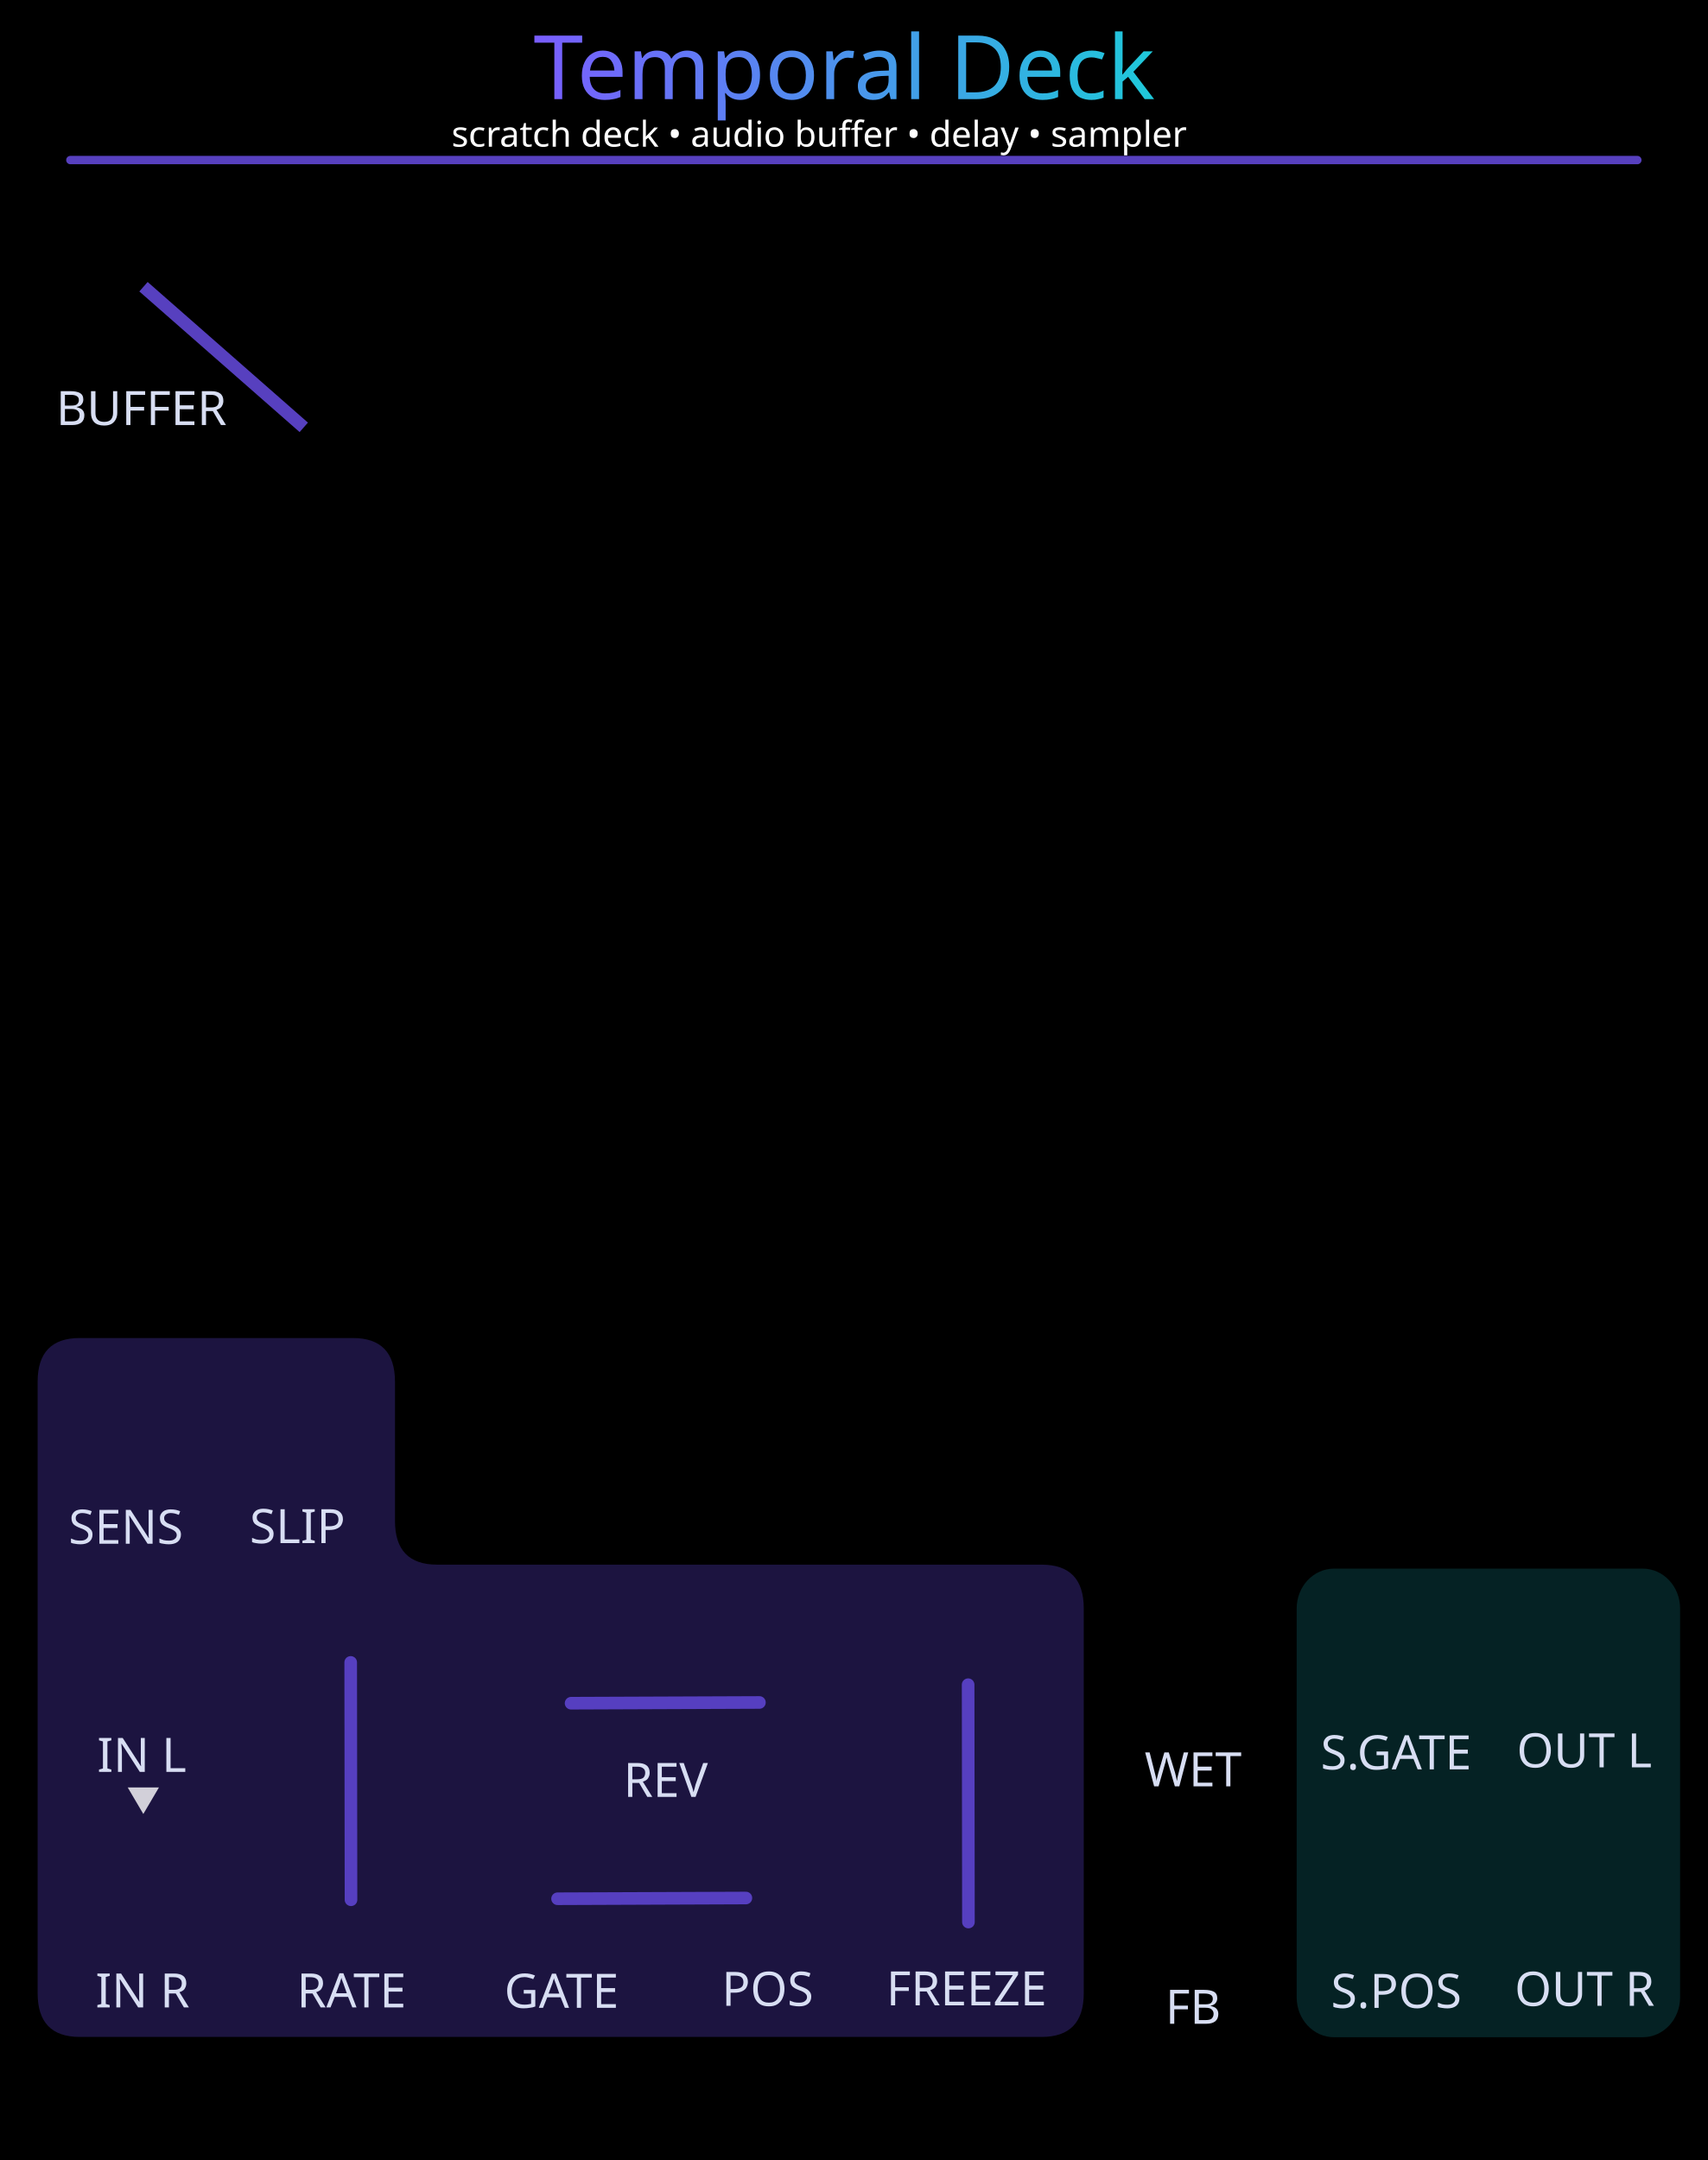
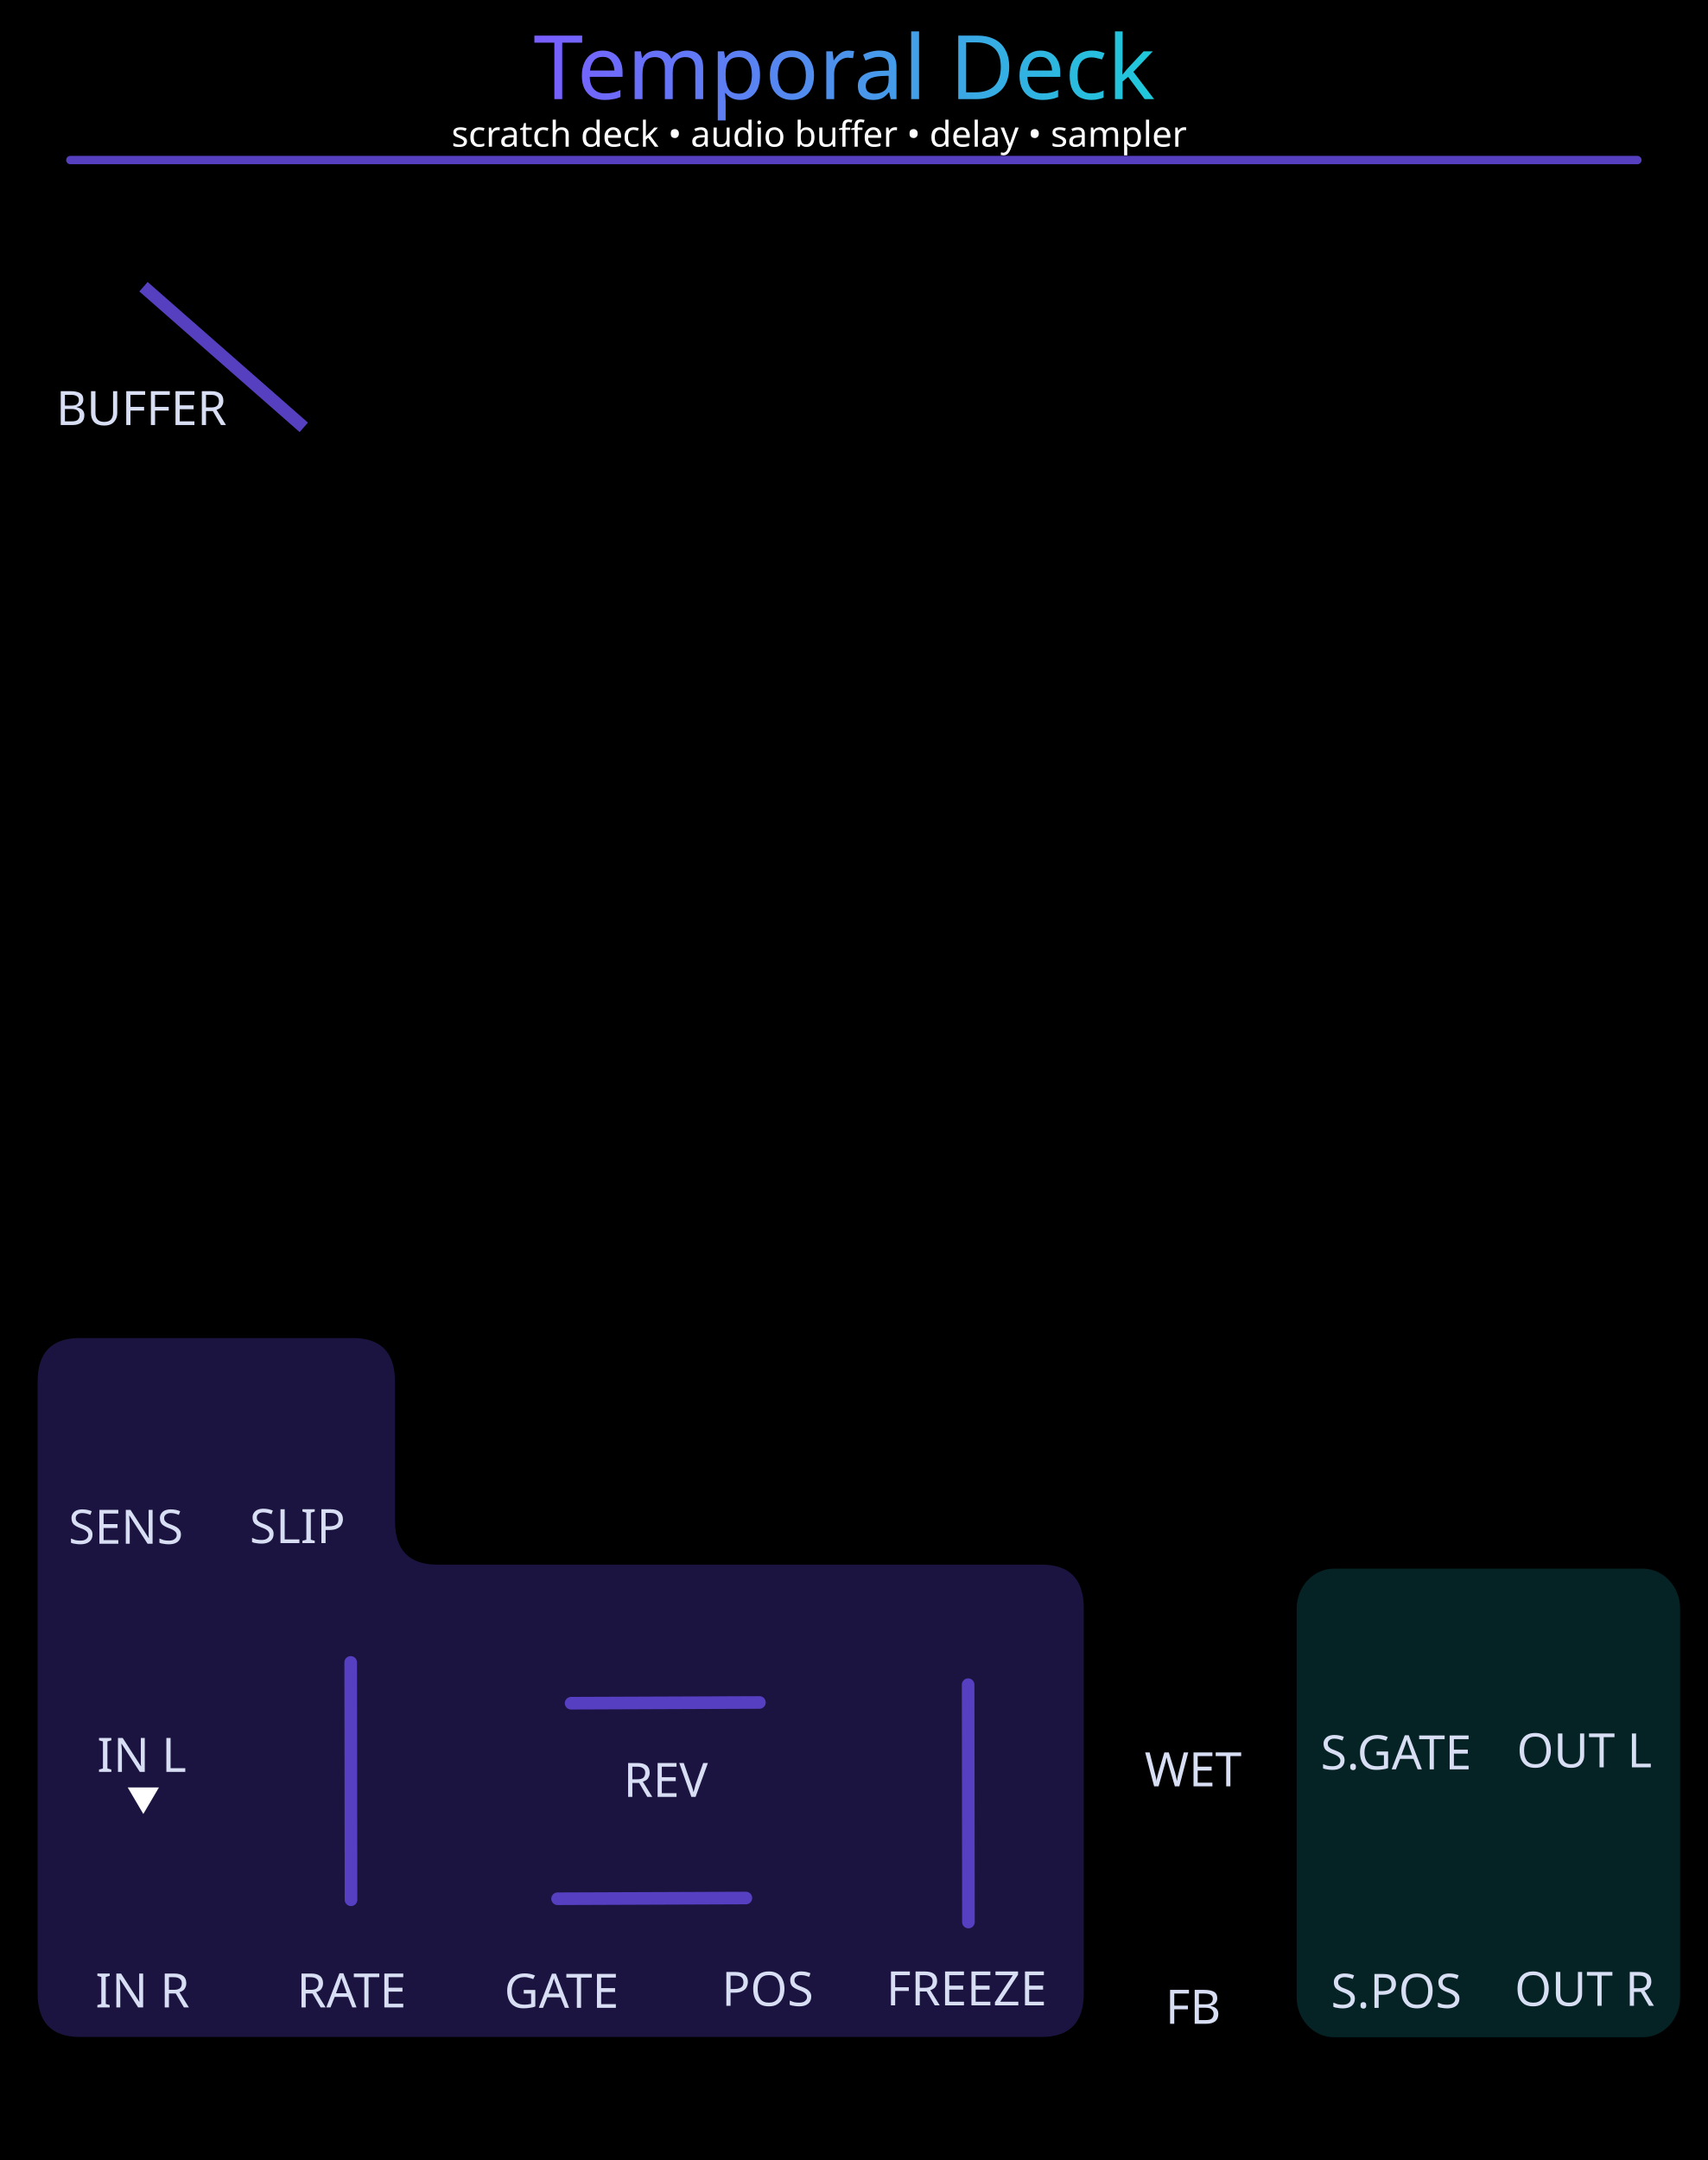
<svg xmlns="http://www.w3.org/2000/svg" xmlns:xlink="http://www.w3.org/1999/xlink" height="128.5mm" version="1.1" viewBox="0 0 101.6 128.5" width="101.6mm" id="svg1713">
  <defs id="defs1527">
    <linearGradient id="linearGradient72">
      <stop style="stop-color:#7a5cff;stop-opacity:1;" offset="0" id="stop72" />
      <stop style="stop-color:#1cccd9;stop-opacity:1;" offset="1" id="stop73" />
    </linearGradient>
    <linearGradient id="linearGradient3">
      <stop style="stop-color:#7a5cff;stop-opacity:1;" offset="0" id="stop3" />
      <stop style="stop-color:#1cccd9;stop-opacity:1;" offset="1" id="stop4" />
    </linearGradient>
    <linearGradient xlink:href="#linearGradient3" id="linearGradient4" x1="34.297" y1="9.213" x2="72.601" y2="9.365" gradientUnits="userSpaceOnUse" gradientTransform="translate(-2.890327,-2.244357)" />
    <linearGradient id="bgGrad" x1="0" y1="0" x2="0" y2="1" gradientUnits="objectBoundingBox">
      <stop offset="0%" stop-color="#0b0d10" id="stop1" />
      <stop offset="50%" stop-color="#10141a" id="stop2" />
      <stop offset="100%" stop-color="#07080a" id="stop3-6" />
    </linearGradient>
    <linearGradient xlink:href="#linearGradient72" id="linearGradient74" gradientUnits="userSpaceOnUse" gradientTransform="translate(-1.623368,0.6522895)" x1="41.355" y1="125.289" x2="63.491" y2="125.289" />
  </defs>
  <g id="panel_art" style="display:inline">
    <g id="theme_background">
      <rect x="0" y="3.5527137e-15" width="101.93" height="128.5" rx="0" ry="0" fill="#000000" id="black_background" style="display:inline;fill:#000000;stroke-width:0.001" />
    </g>
    <rect fill="#0e1016" height="128.5" rx="0" ry="0" stroke="#23283a" stroke-width="0.8" width="101.6" x="0" y="0" id="rect1529" style="display:none;fill:#101319;fill-opacity:1" />
    <g id="plasma_conduit_anchors">
      <path d="m 8.537,17.057 9.536,8.366" stroke="url(#accentGrad)" stroke-width="0.351" stroke-linecap="round" opacity="0.55" fill="none" id="rate_connector-8" style="display:inline;opacity:1;stroke:#5740bf;stroke-width:0.75;stroke-linecap:butt;stroke-dasharray:none;stroke-opacity:1" />
      <path d="m 20.865,98.898 0.018,14.12" stroke="url(#accentGrad)" stroke-width="0.351" stroke-linecap="round" opacity="0.55" fill="none" id="rate_connector" style="display:inline;opacity:1;stroke:#5740bf;stroke-width:0.75;stroke-dasharray:none;stroke-opacity:1" />
      <path d="m 57.599,100.224 0.018,14.12" stroke="url(#accentGrad)" stroke-width="0.351" stroke-linecap="round" opacity="0.55" fill="none" id="freeze_connector" style="display:inline;opacity:1;stroke:#5740bf;stroke-width:0.75;stroke-dasharray:none;stroke-opacity:1" />
      <path d="m 44.377,112.914 -11.205,0.044" stroke="url(#accentGrad)" stroke-width="0.351" stroke-linecap="round" opacity="0.55" fill="none" id="gate_and_pos_connector" style="display:inline;opacity:1;stroke:#5740bf;stroke-width:0.75;stroke-dasharray:none;stroke-opacity:1" />
      <path d="m 45.182,101.281 -11.205,0.044" stroke="url(#accentGrad)" stroke-width="0.351" stroke-linecap="round" opacity="0.55" fill="none" id="rev_and_rev" style="display:inline;stroke:#5740bf;stroke-width:0.75;stroke-dasharray:none;stroke-opacity:1;opacity:1" />
    </g>
    <rect fill="none" height="125.3" rx="1.6" ry="1.6" stroke="#1a1f2a" stroke-width="0.4" width="98.4" x="1.6" y="1.6" id="gray_border_inner" style="display:none" />
    <g id="panel_buffer_display" style="display:inline">
      <path d="m 9.964,54.363 a 40.832,41.008 0 0 1 81.664,0" fill="none" opacity="0.75" stroke="#7e50c7" stroke-linecap="round" stroke-width="6.151" id="path1571" style="display:none;opacity:0.33;fill:none;fill-opacity:1;stroke:#1cccd9;stroke-width:5.611;stroke-dasharray:none;stroke-opacity:0.5" />
      <path d="m 17.8,62.1 c 0,-18.225 14.775,-33 33,-33 18.225,0 33,14.775 33,33" fill="none" opacity="1" stroke="#f4d24b" stroke-linecap="round" stroke-width="3.7" id="path1573" style="display:none" />
    </g>
    <g id="glass" style="display:inline">
      <g id="glass_output">
        <rect fill="#13233a" height="27.879" rx="2.224" ry="2.372" stroke="#47a0ff" stroke-width="0.593" width="22.812" x="77.146" y="93.318" id="outputs" style="display:inline;opacity:0.33;fill:#1cccd9;fill-opacity:0.5;stroke:none;stroke-opacity:1" />
      </g>
      <g id="glass_input">
        <path d="M 4.746,79.6           H 20.993           Q 23.5,79.6 23.5,82.2           V 90.482           Q 23.5,93.082 26.007,93.082           H 61.971           Q 64.478,93.082 64.478,95.682           V 118.579           Q 64.478,121.179 61.971,121.179           H 4.746           Q 2.239,121.179 2.239,118.579           V 82.2           Q 2.239,79.6 4.746,79.6           Z" fill="#241935" stroke="#7e50c7" stroke-width="0.442" id="inputs" style="display:inline;opacity:0.33;fill:#553ec1;fill-opacity:1;stroke:none" />
      </g>
    </g>
    <path d="M 4.186,9.522 H 97.414" stroke="url(#accentGrad)" stroke-width="0.498" stroke-linecap="round" opacity="0.55" fill="none" id="top_horizontal_line" style="display:inline;opacity:1;stroke:#5740bf;stroke-opacity:1" />
    <g id="waves_layer" style="display:none;opacity:0.5" transform="matrix(0.01000001,0,0,0.01,-1.7562905e-5,1.424617)">
      <g id="branding_wave_left" transform="matrix(1.72,0,0,1.72,2416.919,11996.75)" style="display:inline">
        <path style="fill:#4995ec" d="m 0,413.249 c 0,0 99.571,-7.286 135.999,-84.999 36.428,-77.713 30.357,-229.499 207.642,-229.499 38.871,0 81.438,18.386 104.731,34.602 116.875,81.362 61.625,248.326 -75.589,205.523 0,0 49.786,-2.125 49.786,-67.697 0,-65.572 -82.091,-75.285 -94.714,-20.643 -8.992,38.927 -3.643,156.643 167.571,162.713" id="path149" />
        <path style="fill:#7a5cff" d="m 372.784,338.875 c 42.5,0 125.678,-65.875 75.213,-144.378 C 412.71,139.6 316.321,128.5 247.714,197.107 179.179,265.642 219.7,398.411 0.644,413.201 9.193,412.412 101.283,402.321 136,328.25 172.429,250.536 166.357,98.751 343.642,98.751 c 38.869,0 81.43,18.384 104.731,34.607 116.874,81.357 61.625,248.321 -75.589,205.517 z" id="path151" />
        <path style="fill:#1cccd9" d="M 495.426,413.249 H 268.433 C 242.935,402.664 232.851,365.455 246.5,310.035 c 15.166,-61.576 44.686,-94.762 88.642,-101.999 26.411,-4.347 46.895,4.299 59.973,12.945 -25.087,-13.418 -59.464,-4.238 -67.259,29.556 -8.998,38.929 -3.644,156.641 167.57,162.712 z" id="path155" />
      </g>
      <g id="branding_wave_right" transform="matrix(-1.72,0,0,1.72,7743.074,11996.75)" style="display:inline">
        <path style="fill:#4995ec" d="m 0,413.249 c 0,0 99.571,-7.286 135.999,-84.999 36.428,-77.713 30.357,-229.499 207.642,-229.499 38.871,0 81.438,18.386 104.731,34.602 116.875,81.362 61.625,248.326 -75.589,205.523 0,0 49.786,-2.125 49.786,-67.697 0,-65.572 -82.091,-75.285 -94.714,-20.643 -8.992,38.927 -3.643,156.643 167.571,162.713" id="path158" />
        <path style="fill:#7a5cff" d="m 372.784,338.875 c 42.5,0 125.678,-65.875 75.213,-144.378 C 412.71,139.6 316.321,128.5 247.714,197.107 179.179,265.642 219.7,398.411 0.644,413.201 9.193,412.412 101.283,402.321 136,328.25 172.429,250.536 166.357,98.751 343.642,98.751 c 38.869,0 81.43,18.384 104.731,34.607 116.874,81.357 61.625,248.321 -75.589,205.517 z" id="path160" />
        <path style="fill:#1cccd9" d="M 495.426,413.249 H 268.433 C 242.935,402.664 232.851,365.455 246.5,310.035 c 15.166,-61.576 44.686,-94.762 88.642,-101.999 26.411,-4.347 46.895,4.299 59.973,12.945 -25.087,-13.418 -59.464,-4.238 -67.259,29.556 -8.998,38.929 -3.644,156.641 167.57,162.712 z" id="path164" />
      </g>
    </g>
-     <path d="M 8.527,107.916 7.597,106.335 h 1.86 z" id="Normal_L_R" style="font-size:3.175px;font-family:'Cascadia Mono';-inkscape-font-specification:'Cascadia Mono, @wght=700';font-variation-settings:'wght' 700;opacity:1;fill:#ffffff;fill-opacity:0.8;fill-rule:evenodd;stroke:none;stroke-width:1.144;stroke-linejoin:round;stroke-opacity:1" aria-label="▼" />
  </g>
  <g id="components" style="display:none">
    <circle cx="8.408" cy="17.086" id="BUFFER" r="4" style="display:inline;fill:#ff0000;fill-opacity:1" />
    <circle cx="20.889" cy="99.226" id="RATE" r="4" style="fill:#ff0000;fill-opacity:1" />
    <circle cx="7.459" cy="84.67" id="SENSITIVITY" r="4" style="display:inline;fill:#ff0000;fill-opacity:1" />
    <circle cx="70.982" cy="98.872" id="MIX" r="4" style="fill:#ff0000;fill-opacity:1" />
    <circle cx="70.982" cy="112.996" id="FEEDBACK" r="4" style="fill:#ff0000;fill-opacity:1" />
    <circle cx="57.5" cy="101.1" id="FREEZE" r="4" style="fill:#ff0000;fill-opacity:1" />
    <circle cx="45.6" cy="101.1" id="REVERSE" r="4" style="fill:#ff0000;fill-opacity:1" />
    <circle cx="17.7" cy="86.8" id="SLIP" r="4" style="fill:#ff0000;fill-opacity:1" />
    <circle cx="57.5" cy="95.3" id="FREEZE_LIGHT" r="1.45" style="fill:#ff00ff;fill-opacity:1" />
    <circle cx="45.6" cy="95.3" id="REVERSE_LIGHT" r="1.45" style="fill:#ff00ff;fill-opacity:1" />
    <circle cx="17.7" cy="82.4" id="SLIP_LIGHT" r="1.45" style="fill:#ff00ff;fill-opacity:1" />
    <circle cx="98.95" cy="24.416" id="LONGPLAY_CACHE_STATUS_LIGHT" r="1.45" style="fill:#c148ff;fill-opacity:1" />
    <circle cx="45.665" cy="112.9" id="POSITION_CV" r="4.15" style="fill:#00ff00;fill-opacity:1" />
    <circle cx="20.905" cy="112.9" id="RATE_CV" r="4.15" style="fill:#00ff00;fill-opacity:1" />
    <circle cx="8.478" cy="112.9" id="INPUT_R" r="4.15" style="fill:#00ff00;fill-opacity:1" />
    <circle cx="8.437" cy="99.012" id="INPUT_L" r="4.15" style="fill:#00ff00;fill-opacity:1" />
    <circle cx="33.403" cy="112.9" id="SCRATCH_GATE" r="4.15" style="fill:#00ff00;fill-opacity:1" />
    <circle cx="57.5" cy="112.9" id="FREEZE_GATE" r="4.15" style="fill:#00ff00;fill-opacity:1" />
    <circle cx="33.403" cy="101.25" id="REV_CV" r="4.15" style="fill:#00ff00;fill-opacity:1" />
    <circle cx="94.241" cy="99.012" id="OUTPUT_L" r="4.15" style="fill:#0000ff;fill-opacity:1" />
    <circle cx="94.2" cy="113.146" id="OUTPUT_R" r="4.15" style="fill:#0000ff;fill-opacity:1;stroke:none" />
    <circle cx="83.037" cy="99.135" id="S_GATE_O" r="4.15" style="display:inline;fill:#0000ff;fill-opacity:1" />
    <circle cx="82.996" cy="113.269" id="S_POS_O" r="4.15" style="display:inline;fill:#0000ff;fill-opacity:1;stroke:none" />
    <circle cx="92.28" cy="66.562" id="CARTRIDGE_CYCLE" r="1.9" style="display:inline;fill:#ff9900;fill-opacity:1;stroke:none" />
    <circle cx="98.5" cy="34.9" id="TD_SCOPE_SPAWN" r="1.9" style="display:inline;fill:#ff9900;fill-opacity:1;stroke:none" />
    <rect x="21.896" y="123.382" width="13.067" height="5.118" id="BRANDING_WAVE_LEFT_RASTER" />
    <rect x="66.637" y="123.382" width="13.067" height="5.118" id="BRANDING_WAVE_RIGHT_RASTER" />
    <rect x="34.44" y="119.431" width="32.719" height="12.241" id="BRANDING_LEVIATHAN_LOGO_RASTER" />
  </g>
  <g id="custom_anchors" style="display:inline;fill:#807955;fill-opacity:1;stroke:none;stroke-opacity:1">
    <circle cx="50.8" cy="53.972" fill="none" id="PLATTER_AREA" r="37.031" stroke="#ffffff" stroke-width="0.251" style="display:none;fill:#807955;fill-opacity:1;stroke:none;stroke-opacity:1" />
  </g>
  <g id="labels" style="display:inline">
    <text fill="#d8def3" font-family="Orbitron, sans-serif" font-size="2.2px" text-anchor="middle" x="8.408" y="25.286" id="text1545" style="font-style:normal;font-variant:normal;font-weight:normal;font-stretch:normal;font-size:2.822px;font-family:Rubik;-inkscape-font-specification:'Rubik, @wght=400';font-variant-ligatures:normal;font-variant-caps:normal;font-variant-numeric:normal;font-variant-east-asian:normal;font-variation-settings:'wght' 400">BUFFER</text>
-     <text fill="#d8def3" font-family="Orbitron, sans-serif" font-size="2.2px" text-anchor="middle" x="70.982" y="106.272" id="text1561" style="font-style:normal;font-variant:normal;font-weight:normal;font-stretch:normal;font-size:2.822px;font-family:Rubik;-inkscape-font-specification:'Rubik, @wght=400';font-variant-ligatures:normal;font-variant-caps:normal;font-variant-numeric:normal;font-variant-east-asian:normal;font-variation-settings:'wght' 400;text-anchor:middle;fill:#d8def3" data-theme-text="input">
-       <tspan id="tspan121" x="70.982" y="106.272">WET</tspan>
-     </text>
-     <text fill="#d8def3" font-family="Orbitron, sans-serif" font-size="2.2px" text-anchor="middle" x="70.982" y="120.396" id="text1569" style="font-style:normal;font-variant:normal;font-weight:normal;font-stretch:normal;font-size:2.822px;font-family:Rubik;-inkscape-font-specification:'Rubik, @wght=400';font-variant-ligatures:normal;font-variant-caps:normal;font-variant-numeric:normal;font-variant-east-asian:normal;font-variation-settings:'wght' 400;text-anchor:middle;fill:#d8def3" data-theme-text="input">
-       <tspan id="tspan2" x="70.982" y="120.396">FB</tspan>
-     </text>
-     <text fill="#d8def3" font-family="Orbitron, sans-serif" font-size="2.05px" text-anchor="middle" x="45.665" y="119.328" id="text1603" style="font-style:normal;font-variant:normal;font-weight:normal;font-stretch:normal;font-size:2.822px;font-family:Rubik;-inkscape-font-specification:'Rubik, @wght=400';font-variant-ligatures:normal;font-variant-caps:normal;font-variant-numeric:normal;font-variant-east-asian:normal;font-variation-settings:'wght' 400;text-anchor:middle;fill:#d8def3" data-theme-text="input">
-       <tspan id="tspan69" x="45.665" y="119.328">POS</tspan>
-     </text>
-     <text fill="#d8def3" font-family="Orbitron, sans-serif" font-size="2.05px" text-anchor="middle" x="20.905" y="119.423" id="text1609" style="font-style:normal;font-variant:normal;font-weight:normal;font-stretch:normal;font-size:2.822px;font-family:Rubik;-inkscape-font-specification:'Rubik, @wght=400';font-variant-ligatures:normal;font-variant-caps:normal;font-variant-numeric:normal;font-variant-east-asian:normal;font-variation-settings:'wght' 400;text-anchor:middle;fill:#d8def3" data-theme-text="input">
-       <tspan id="tspan70" x="20.905" y="119.423">RATE</tspan>
-     </text>
-     <text fill="#d8def3" font-family="Orbitron, sans-serif" font-size="1.9px" text-anchor="middle" x="17.7" y="91.8" id="text1629" style="font-style:normal;font-variant:normal;font-weight:normal;font-stretch:normal;font-size:2.822px;font-family:Rubik;-inkscape-font-specification:'Rubik, Normal';font-variant-ligatures:normal;font-variant-caps:normal;font-variant-numeric:normal;font-variant-east-asian:normal;display:inline" data-theme-text="input">SLIP</text>
-     <text fill="#d8def3" font-family="Orbitron, sans-serif" font-size="1.95px" text-anchor="middle" x="8.478" y="119.424" id="text1639" style="font-style:normal;font-variant:normal;font-weight:normal;font-stretch:normal;font-size:2.822px;font-family:Rubik;-inkscape-font-specification:'Rubik, @wght=400';font-variant-ligatures:normal;font-variant-caps:normal;font-variant-numeric:normal;font-variant-east-asian:normal;font-variation-settings:'wght' 400;text-anchor:middle;display:inline;fill:#d8def3" data-theme-text="input">
-       <tspan id="tspan105" x="8.478" y="119.424">IN R</tspan>
-     </text>
-     <text fill="#d8def3" font-family="Orbitron, sans-serif" font-size="1.95px" text-anchor="middle" x="8.437" y="105.412" id="text1645" style="font-style:normal;font-variant:normal;font-weight:normal;font-stretch:normal;font-size:2.822px;font-family:Rubik;-inkscape-font-specification:'Rubik, @wght=400';font-variant-ligatures:normal;font-variant-caps:normal;font-variant-numeric:normal;font-variant-east-asian:normal;font-variation-settings:'wght' 400;text-anchor:middle;display:inline;fill:#d8def3" data-theme-text="input">
-       <tspan id="tspan3" x="8.437" y="105.412">IN L</tspan>
-     </text>
-     <text fill="#d8def3" font-family="Orbitron, sans-serif" font-size="1.95px" text-anchor="middle" x="7.488" y="91.839" id="sens-label" style="font-style:normal;font-variant:normal;font-weight:normal;font-stretch:normal;font-size:2.822px;font-family:Rubik;-inkscape-font-specification:'Rubik, @wght=400';font-variant-ligatures:normal;font-variant-caps:normal;font-variant-numeric:normal;font-variant-east-asian:normal;font-variation-settings:'wght' 400;text-anchor:middle;display:inline;fill:#d8def3" data-theme-text="input">
-       <tspan id="tspan120" x="7.488" y="91.839">SENS</tspan>
-     </text>
-     <text fill="#d8def3" font-family="Orbitron, sans-serif" font-size="1.95px" text-anchor="middle" x="33.403" y="119.448" id="text1651" style="font-style:normal;font-variant:normal;font-weight:normal;font-stretch:normal;font-size:2.822px;font-family:Rubik;-inkscape-font-specification:'Rubik, @wght=400';font-variant-ligatures:normal;font-variant-caps:normal;font-variant-numeric:normal;font-variant-east-asian:normal;font-variation-settings:'wght' 400;text-anchor:middle;display:inline;fill:#d8def3" data-theme-text="input">
-       <tspan id="tspan71" x="33.403" y="119.448">GATE</tspan>
-     </text>
-     <text fill="#d8def3" font-family="Orbitron, sans-serif" font-size="1.9px" text-anchor="middle" x="57.5" y="119.3" id="text1617" style="font-style:normal;font-variant:normal;font-weight:normal;font-stretch:normal;font-size:2.822px;font-family:Rubik;-inkscape-font-specification:'Rubik, Normal';font-variant-ligatures:normal;font-variant-caps:normal;font-variant-numeric:normal;font-variant-east-asian:normal;display:inline" data-theme-text="input">FREEZE</text>
-     <text fill="#d8def3" font-family="Orbitron, sans-serif" font-size="1.9px" text-anchor="middle" x="39.6" y="106.9" id="text1623" style="font-style:normal;font-variant:normal;font-weight:normal;font-stretch:normal;font-size:2.822px;font-family:Rubik;-inkscape-font-specification:'Rubik, @wght=400';font-variant-ligatures:normal;font-variant-caps:normal;font-variant-numeric:normal;font-variant-east-asian:normal;font-variation-settings:'wght' 400;text-anchor:middle;display:inline;fill:#d8def3" data-theme-text="input">
-       <tspan id="tspan1" x="39.6" y="106.9">REV</tspan>
-     </text>
-     <text fill="#d8def3" font-family="Orbitron, sans-serif" font-size="1.95px" text-anchor="middle" x="94.262" y="105.14" id="text1663" style="font-style:normal;font-variant:normal;font-weight:normal;font-stretch:normal;font-size:2.822px;font-family:Rubik;-inkscape-font-specification:'Rubik, Normal';font-variant-ligatures:normal;font-variant-caps:normal;font-variant-numeric:normal;font-variant-east-asian:normal;display:inline" data-theme-text="output">OUT L</text>
-     <text fill="#d8def3" font-family="Orbitron, sans-serif" font-size="1.95px" text-anchor="middle" x="94.276" y="119.328" id="text1669" style="font-style:normal;font-variant:normal;font-weight:normal;font-stretch:normal;font-size:2.822px;font-family:Rubik;-inkscape-font-specification:'Rubik, Normal';font-variant-ligatures:normal;font-variant-caps:normal;font-variant-numeric:normal;font-variant-east-asian:normal;display:inline" data-theme-text="output">OUT R</text>
-     <text fill="#d8def3" font-family="Orbitron, sans-serif" font-size="1.95px" text-anchor="middle" x="83.058" y="105.263" id="text1663-4" style="font-style:normal;font-variant:normal;font-weight:normal;font-stretch:normal;font-size:2.822px;font-family:Rubik;-inkscape-font-specification:'Rubik, @wght=400';font-variant-ligatures:normal;font-variant-caps:normal;font-variant-numeric:normal;font-variant-east-asian:normal;font-variation-settings:'wght' 400;text-anchor:middle;display:inline;fill:#d8def3" data-theme-text="output">
-       <tspan id="tspan6" x="83.058" y="105.263">S.GATE</tspan>
-     </text>
-     <text fill="#d8def3" font-family="Orbitron, sans-serif" font-size="1.95px" text-anchor="middle" x="83.072" y="119.451" id="text1669-7" style="font-style:normal;font-variant:normal;font-weight:normal;font-stretch:normal;font-size:2.822px;font-family:Rubik;-inkscape-font-specification:'Rubik, @wght=400';font-variant-ligatures:normal;font-variant-caps:normal;font-variant-numeric:normal;font-variant-east-asian:normal;font-variation-settings:'wght' 400;text-anchor:middle;display:inline;fill:#d8def3" data-theme-text="output">
-       <tspan id="tspan5" x="83.072" y="119.451">S.POS</tspan>
-     </text>
    <text xml:space="preserve" style="font-style:normal;font-variant:normal;font-weight:normal;font-stretch:normal;font-size:5.292px;font-family:Rubik;-inkscape-font-specification:'Rubik, @wght=600';font-variant-ligatures:normal;font-variant-caps:normal;font-variant-numeric:normal;font-variant-east-asian:normal;font-variation-settings:'wght' 600;writing-mode:lr-tb;direction:ltr;display:inline;opacity:1;fill:url(#linearGradient4);fill-opacity:1;fill-rule:evenodd;stroke-width:0.371;stroke-linecap:round;stroke-linejoin:round" x="31.747" y="5.901" id="module_title">
      <tspan id="tspan4" style="fill:url(#linearGradient4)" x="31.747" y="5.901">Temporal Deck</tspan>
    </text>
    <text id="reworked_module_description" x="50.114" y="7.993" style="font-style:normal;font-variant:normal;font-weight:normal;font-stretch:normal;font-size:2.117px;font-family:Rubik;-inkscape-font-specification:'Rubik, @wght=400';font-variant-ligatures:normal;font-variant-caps:normal;font-variant-numeric:normal;font-variant-east-asian:normal;font-variation-settings:'wght' 400;dominant-baseline:middle;text-anchor:middle;display:inline;fill:#ffffff;stroke-width:0.01" xml:space="preserve">
      <tspan id="tspan54" x="50.114" y="7.993">scratch deck • audio buffer • delay • sampler</tspan>
    </text>
    <text xml:space="preserve" style="font-style:normal;font-variant:normal;font-weight:normal;font-stretch:normal;font-size:6.35px;font-family:Ancient;-inkscape-font-specification:'Ancient, @wght=400';font-variant-ligatures:normal;font-variant-caps:normal;font-variant-numeric:normal;font-variant-east-asian:normal;font-variation-settings:'wght' 400;writing-mode:lr-tb;direction:ltr;display:none;opacity:1;fill:url(#linearGradient74);fill-rule:evenodd;stroke:none;stroke-width:0.75;stroke-linecap:round;stroke-linejoin:round;stroke-dasharray:none;stroke-opacity:1" x="39.637" y="127.325" id="Leviathan_Branding">
      <tspan id="tspan72" style="font-style:normal;font-variant:normal;font-weight:normal;font-stretch:normal;font-size:6.35px;font-family:Ancient;-inkscape-font-specification:'Ancient, @wght=400';font-variant-ligatures:normal;font-variant-caps:normal;font-variant-numeric:normal;font-variant-east-asian:normal;font-variation-settings:'wght' 400;fill:url(#linearGradient74);stroke:none;stroke-width:0.75" x="39.637" y="127.325">Leviathan</tspan>
    </text>
+     <g id="theme_text_input">
+       <text fill="#d8def3" font-family="Orbitron, sans-serif" font-size="2.2px" text-anchor="middle" x="70.982" y="106.272" id="text1561" style="font-style:normal;font-variant:normal;font-weight:normal;font-stretch:normal;font-size:2.822px;font-family:Rubik;-inkscape-font-specification:'Rubik, @wght=400';font-variant-ligatures:normal;font-variant-caps:normal;font-variant-numeric:normal;font-variant-east-asian:normal;font-variation-settings:'wght' 400;text-anchor:middle;fill:#d8def3">
+         <tspan id="tspan121" x="70.982" y="106.272">WET</tspan>
+       </text>
+       <text fill="#d8def3" font-family="Orbitron, sans-serif" font-size="2.2px" text-anchor="middle" x="70.982" y="120.396" id="text1569" style="font-style:normal;font-variant:normal;font-weight:normal;font-stretch:normal;font-size:2.822px;font-family:Rubik;-inkscape-font-specification:'Rubik, @wght=400';font-variant-ligatures:normal;font-variant-caps:normal;font-variant-numeric:normal;font-variant-east-asian:normal;font-variation-settings:'wght' 400;text-anchor:middle;fill:#d8def3">
+         <tspan id="tspan2" x="70.982" y="120.396">FB</tspan>
+       </text>
+       <text fill="#d8def3" font-family="Orbitron, sans-serif" font-size="2.05px" text-anchor="middle" x="45.665" y="119.328" id="text1603" style="font-style:normal;font-variant:normal;font-weight:normal;font-stretch:normal;font-size:2.822px;font-family:Rubik;-inkscape-font-specification:'Rubik, @wght=400';font-variant-ligatures:normal;font-variant-caps:normal;font-variant-numeric:normal;font-variant-east-asian:normal;font-variation-settings:'wght' 400;text-anchor:middle;fill:#d8def3">
+         <tspan id="tspan69" x="45.665" y="119.328">POS</tspan>
+       </text>
+       <text fill="#d8def3" font-family="Orbitron, sans-serif" font-size="2.05px" text-anchor="middle" x="20.905" y="119.423" id="text1609" style="font-style:normal;font-variant:normal;font-weight:normal;font-stretch:normal;font-size:2.822px;font-family:Rubik;-inkscape-font-specification:'Rubik, @wght=400';font-variant-ligatures:normal;font-variant-caps:normal;font-variant-numeric:normal;font-variant-east-asian:normal;font-variation-settings:'wght' 400;text-anchor:middle;fill:#d8def3">
+         <tspan id="tspan70" x="20.905" y="119.423">RATE</tspan>
+       </text>
+       <text fill="#d8def3" font-family="Orbitron, sans-serif" font-size="1.9px" text-anchor="middle" x="17.7" y="91.8" id="text1629" style="font-style:normal;font-variant:normal;font-weight:normal;font-stretch:normal;font-size:2.822px;font-family:Rubik;-inkscape-font-specification:'Rubik, Normal';font-variant-ligatures:normal;font-variant-caps:normal;font-variant-numeric:normal;font-variant-east-asian:normal;display:inline">SLIP</text>
+       <text fill="#d8def3" font-family="Orbitron, sans-serif" font-size="1.95px" text-anchor="middle" x="8.478" y="119.424" id="text1639" style="font-style:normal;font-variant:normal;font-weight:normal;font-stretch:normal;font-size:2.822px;font-family:Rubik;-inkscape-font-specification:'Rubik, @wght=400';font-variant-ligatures:normal;font-variant-caps:normal;font-variant-numeric:normal;font-variant-east-asian:normal;font-variation-settings:'wght' 400;text-anchor:middle;display:inline;fill:#d8def3">
+         <tspan id="tspan105" x="8.478" y="119.424">IN R</tspan>
+       </text>
+       <text fill="#d8def3" font-family="Orbitron, sans-serif" font-size="1.95px" text-anchor="middle" x="8.437" y="105.412" id="text1645" style="font-style:normal;font-variant:normal;font-weight:normal;font-stretch:normal;font-size:2.822px;font-family:Rubik;-inkscape-font-specification:'Rubik, @wght=400';font-variant-ligatures:normal;font-variant-caps:normal;font-variant-numeric:normal;font-variant-east-asian:normal;font-variation-settings:'wght' 400;text-anchor:middle;display:inline;fill:#d8def3">
+         <tspan id="tspan3" x="8.437" y="105.412">IN L</tspan>
+       </text>
+       <text fill="#d8def3" font-family="Orbitron, sans-serif" font-size="1.95px" text-anchor="middle" x="7.488" y="91.839" id="sens-label" style="font-style:normal;font-variant:normal;font-weight:normal;font-stretch:normal;font-size:2.822px;font-family:Rubik;-inkscape-font-specification:'Rubik, @wght=400';font-variant-ligatures:normal;font-variant-caps:normal;font-variant-numeric:normal;font-variant-east-asian:normal;font-variation-settings:'wght' 400;text-anchor:middle;display:inline;fill:#d8def3">
+         <tspan id="tspan120" x="7.488" y="91.839">SENS</tspan>
+       </text>
+       <text fill="#d8def3" font-family="Orbitron, sans-serif" font-size="1.95px" text-anchor="middle" x="33.403" y="119.448" id="text1651" style="font-style:normal;font-variant:normal;font-weight:normal;font-stretch:normal;font-size:2.822px;font-family:Rubik;-inkscape-font-specification:'Rubik, @wght=400';font-variant-ligatures:normal;font-variant-caps:normal;font-variant-numeric:normal;font-variant-east-asian:normal;font-variation-settings:'wght' 400;text-anchor:middle;display:inline;fill:#d8def3">
+         <tspan id="tspan71" x="33.403" y="119.448">GATE</tspan>
+       </text>
+       <text fill="#d8def3" font-family="Orbitron, sans-serif" font-size="1.9px" text-anchor="middle" x="57.5" y="119.3" id="text1617" style="font-style:normal;font-variant:normal;font-weight:normal;font-stretch:normal;font-size:2.822px;font-family:Rubik;-inkscape-font-specification:'Rubik, Normal';font-variant-ligatures:normal;font-variant-caps:normal;font-variant-numeric:normal;font-variant-east-asian:normal;display:inline">FREEZE</text>
+       <text fill="#d8def3" font-family="Orbitron, sans-serif" font-size="1.9px" text-anchor="middle" x="39.6" y="106.9" id="text1623" style="font-style:normal;font-variant:normal;font-weight:normal;font-stretch:normal;font-size:2.822px;font-family:Rubik;-inkscape-font-specification:'Rubik, @wght=400';font-variant-ligatures:normal;font-variant-caps:normal;font-variant-numeric:normal;font-variant-east-asian:normal;font-variation-settings:'wght' 400;text-anchor:middle;display:inline;fill:#d8def3">
+         <tspan id="tspan1" x="39.6" y="106.9">REV</tspan>
+       </text>
+       <path d="M 8.527,107.916 7.597,106.335 h 1.86 z" id="Normal_L_R" style="display:inline;font-size:3.175px;font-family:'Cascadia Mono';-inkscape-font-specification:'Cascadia Mono, @wght=700';font-variation-settings:'wght' 700;opacity:1;fill:#ffffff;fill-opacity:1;fill-rule:evenodd;stroke:none;stroke-width:1.144;stroke-linejoin:round;stroke-opacity:1" aria-label="▼" />
+     </g>
+     <g id="theme_text_output">
+       <text fill="#d8def3" font-family="Orbitron, sans-serif" font-size="1.95px" text-anchor="middle" x="94.262" y="105.14" id="text1663" style="font-style:normal;font-variant:normal;font-weight:normal;font-stretch:normal;font-size:2.822px;font-family:Rubik;-inkscape-font-specification:'Rubik, Normal';font-variant-ligatures:normal;font-variant-caps:normal;font-variant-numeric:normal;font-variant-east-asian:normal;display:inline">OUT L</text>
+       <text fill="#d8def3" font-family="Orbitron, sans-serif" font-size="1.95px" text-anchor="middle" x="94.276" y="119.328" id="text1669" style="font-style:normal;font-variant:normal;font-weight:normal;font-stretch:normal;font-size:2.822px;font-family:Rubik;-inkscape-font-specification:'Rubik, Normal';font-variant-ligatures:normal;font-variant-caps:normal;font-variant-numeric:normal;font-variant-east-asian:normal;display:inline">OUT R</text>
+       <text fill="#d8def3" font-family="Orbitron, sans-serif" font-size="1.95px" text-anchor="middle" x="83.058" y="105.263" id="text1663-4" style="font-style:normal;font-variant:normal;font-weight:normal;font-stretch:normal;font-size:2.822px;font-family:Rubik;-inkscape-font-specification:'Rubik, @wght=400';font-variant-ligatures:normal;font-variant-caps:normal;font-variant-numeric:normal;font-variant-east-asian:normal;font-variation-settings:'wght' 400;text-anchor:middle;display:inline;fill:#d8def3">
+         <tspan id="tspan6" x="83.058" y="105.263">S.GATE</tspan>
+       </text>
+       <text fill="#d8def3" font-family="Orbitron, sans-serif" font-size="1.95px" text-anchor="middle" x="83.072" y="119.451" id="text1669-7" style="font-style:normal;font-variant:normal;font-weight:normal;font-stretch:normal;font-size:2.822px;font-family:Rubik;-inkscape-font-specification:'Rubik, @wght=400';font-variant-ligatures:normal;font-variant-caps:normal;font-variant-numeric:normal;font-variant-east-asian:normal;font-variation-settings:'wght' 400;text-anchor:middle;display:inline;fill:#d8def3">
+         <tspan id="tspan5" x="83.072" y="119.451">S.POS</tspan>
+       </text>
+     </g>
  </g>
</svg>
